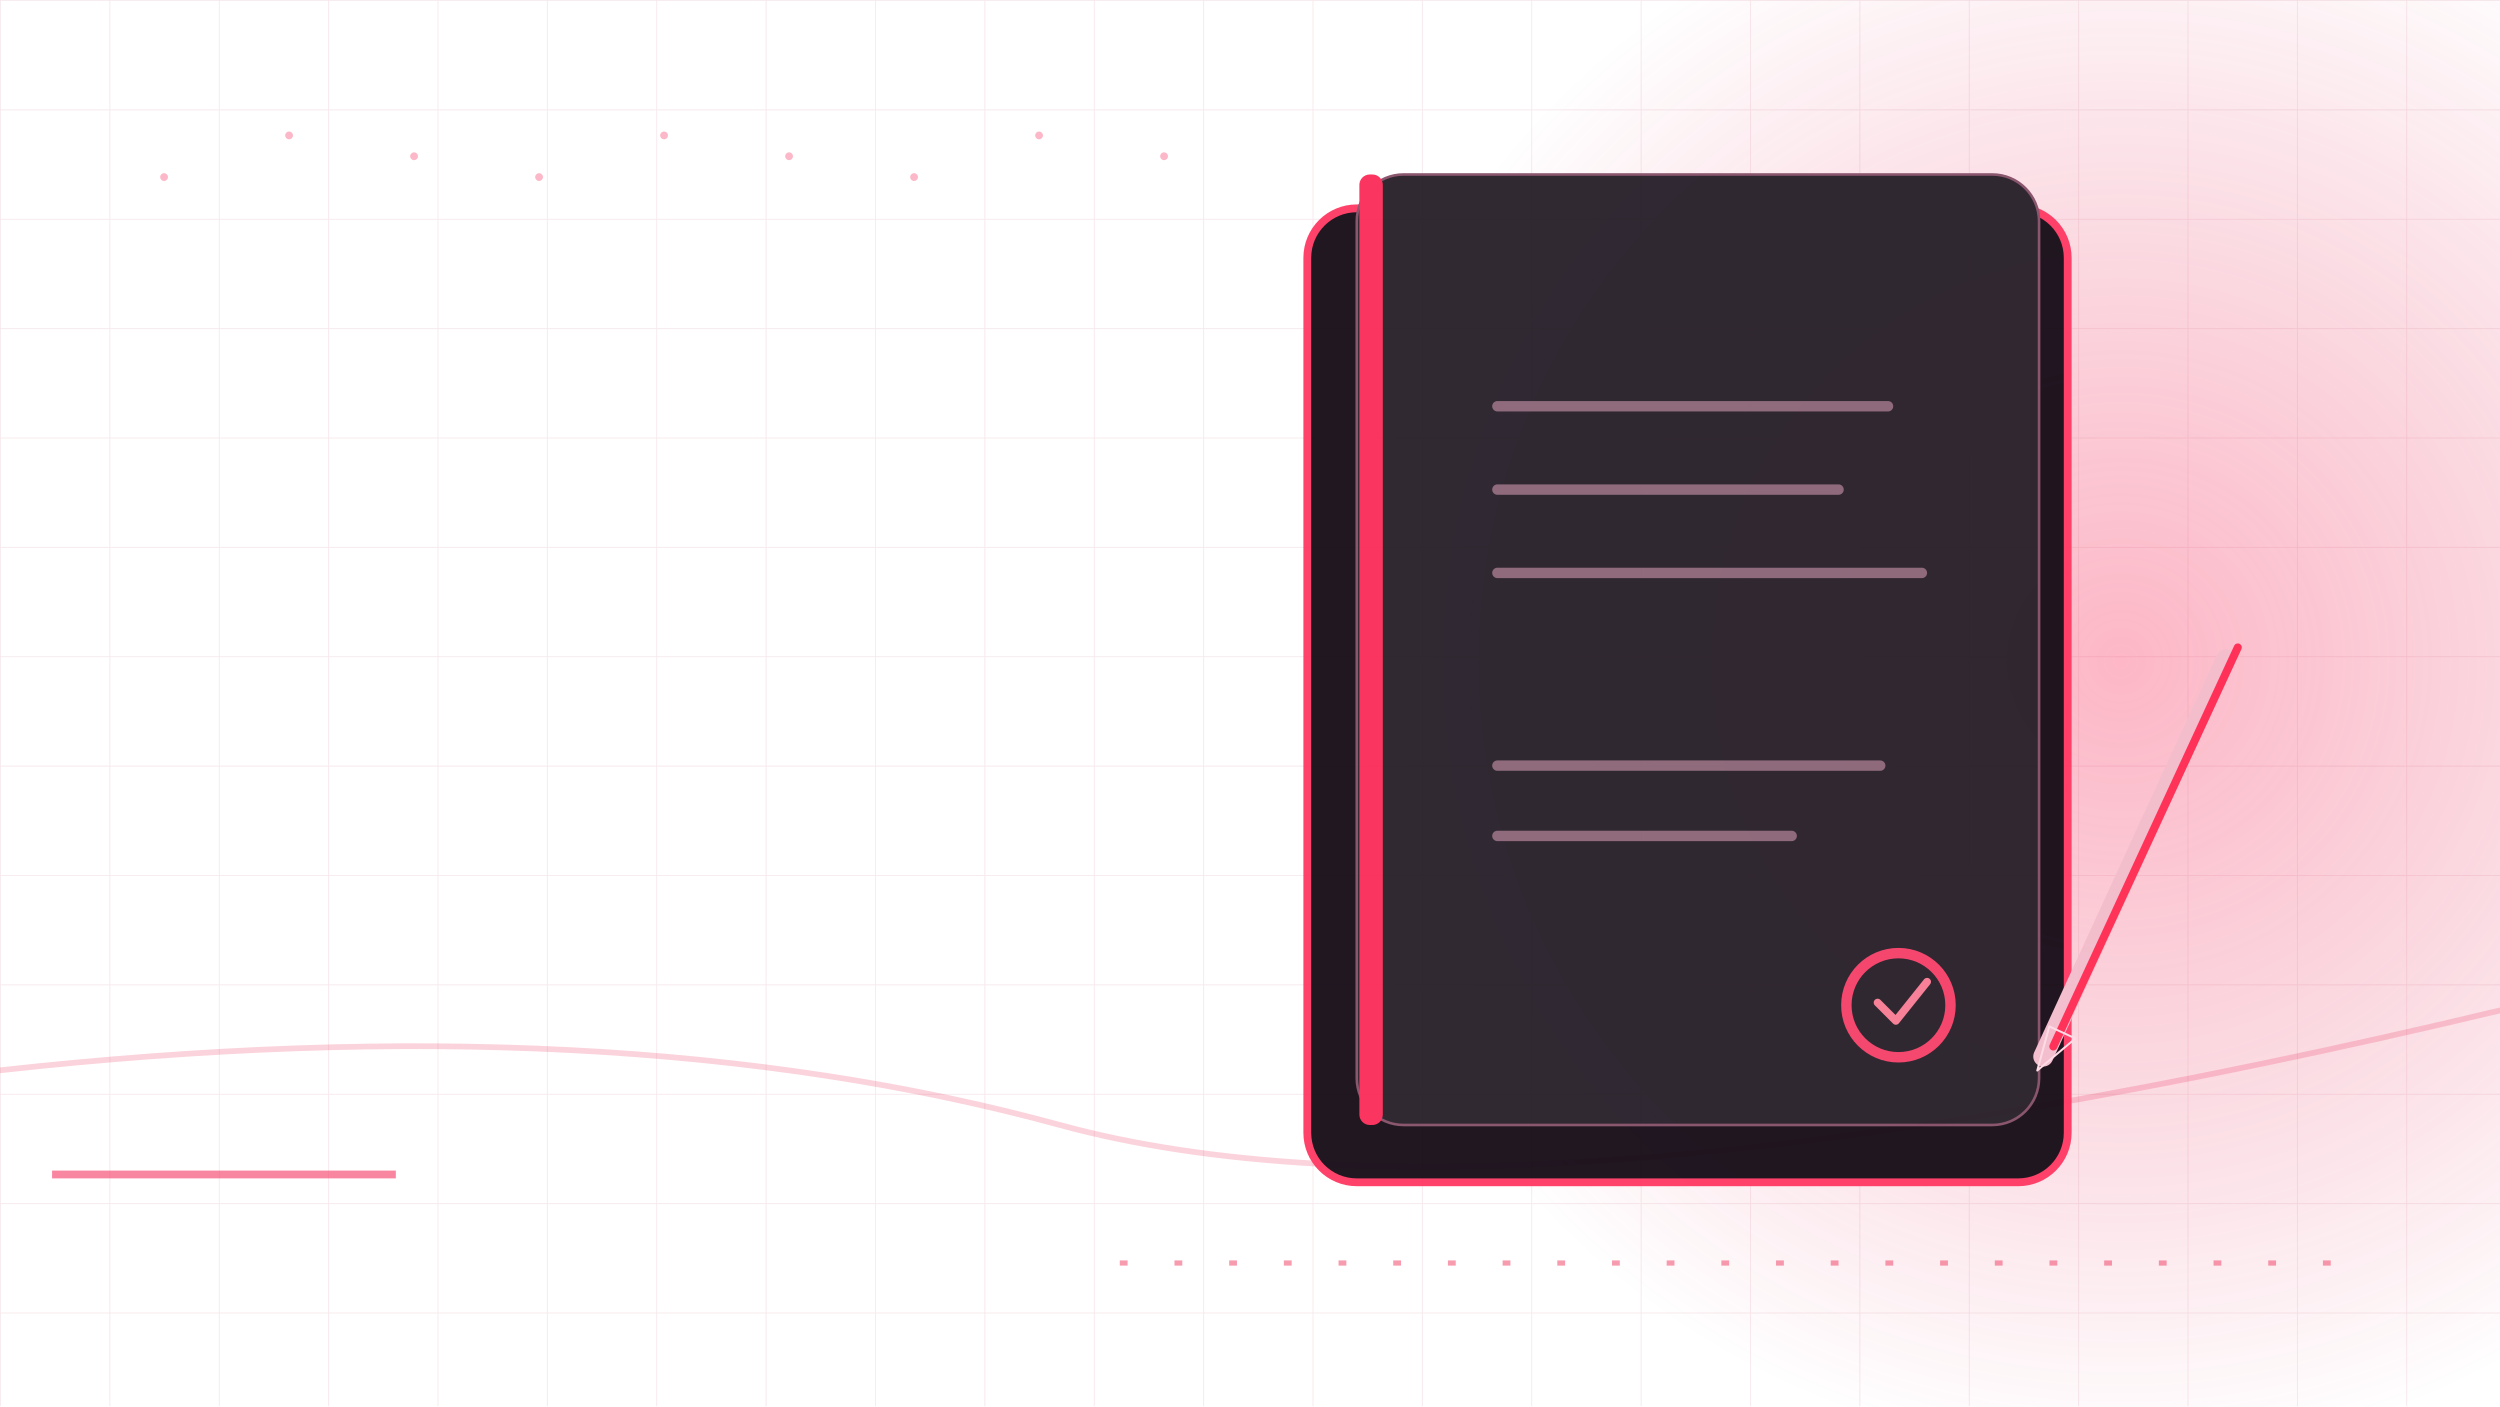
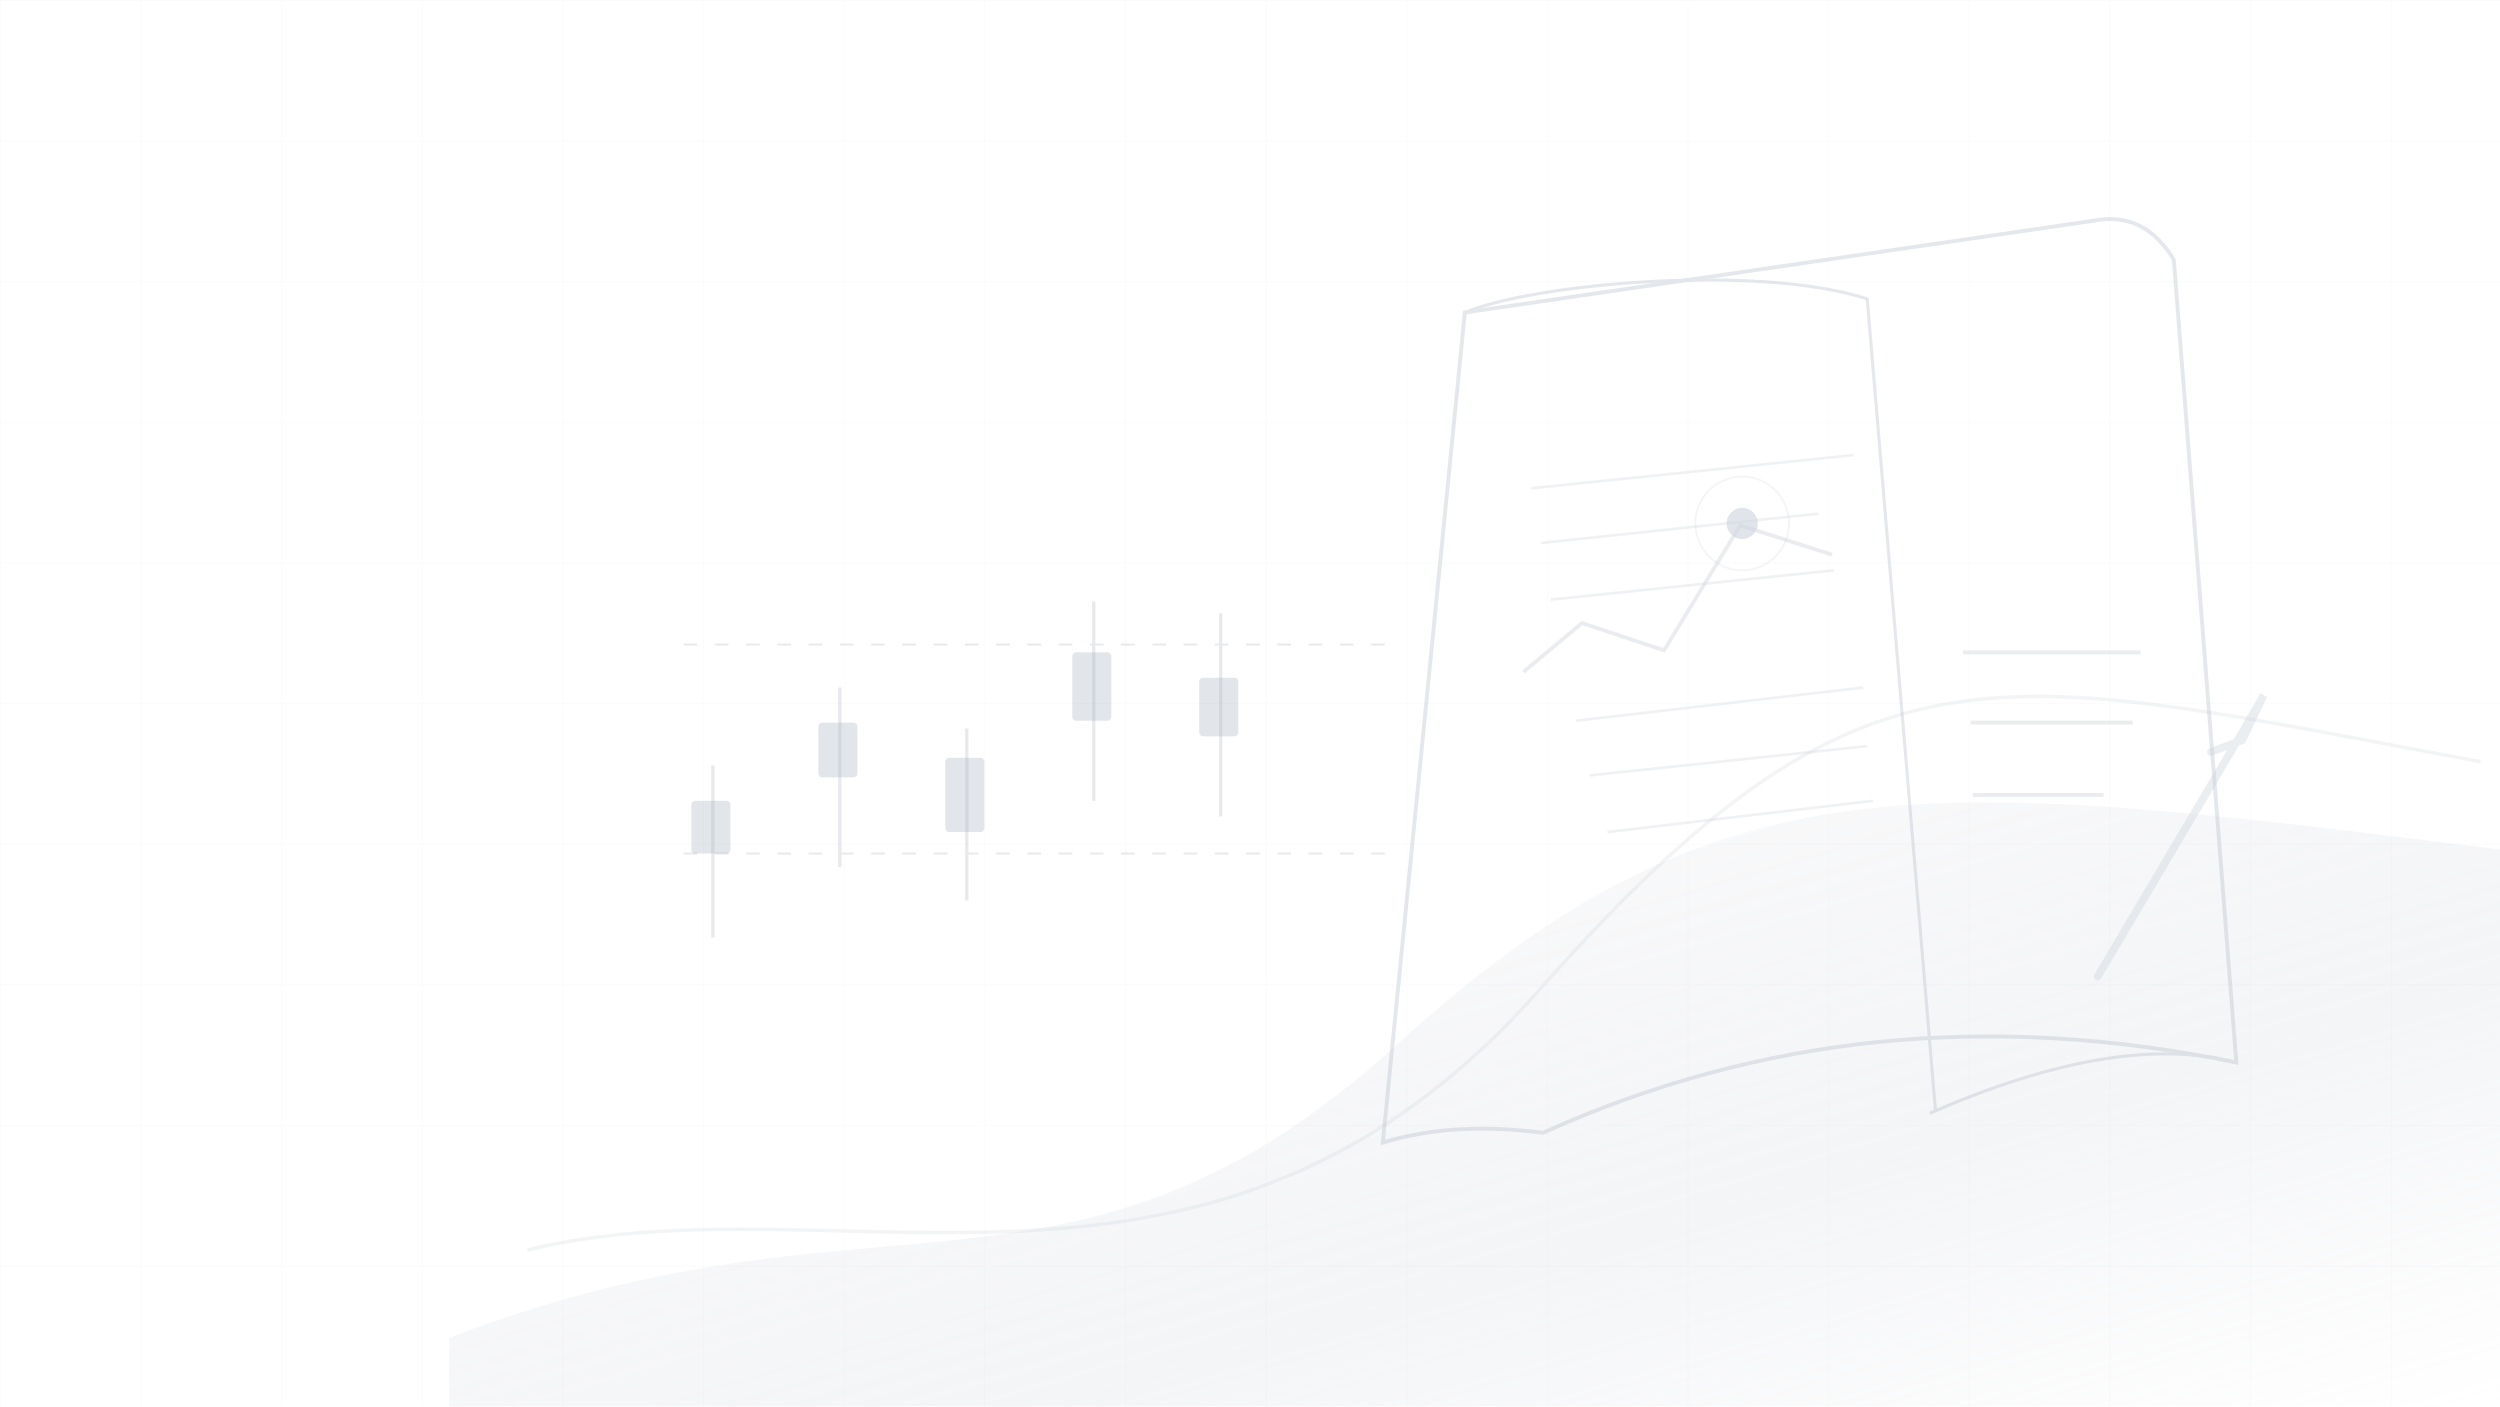
<svg xmlns="http://www.w3.org/2000/svg" width="960" height="540" viewBox="0 0 960 540" role="img" aria-labelledby="title desc">
  <defs>
-     <linearGradient id="bg" x1="0" y1="0" x2="1" y2="1">
-       <stop stop-color="#0a0b11" />
-       <stop offset=".55" stop-color="#120d16" />
-       <stop offset="1" stop-color="#220e1b" />
+     <pattern id="fine" width="72" height="72" patternUnits="userSpaceOnUse">
+       <path d="M72 0H0V72" fill="none" stroke="#A1A8B5" stroke-width=".7" opacity=".24" />
+     </pattern>
+     <linearGradient id="mist" x1="0" y1="0" x2="1" y2="1">
+       <stop stop-color="#9FA5B0" stop-opacity="0" />
+       <stop offset=".65" stop-color="#B0B3BE" stop-opacity=".12" />
+       <stop offset="1" stop-color="#BDC1CC" stop-opacity="0" />
    </linearGradient>
-     <linearGradient id="glass" x1="0" y1="0" x2="1" y2="1">
-       <stop stop-color="#2f1c2b" stop-opacity=".96" />
-       <stop offset="1" stop-color="#130f19" stop-opacity=".96" />
+     <linearGradient id="fade" x1="0" y1="0" x2="1" y2="0">
+       <stop stop-color="#9399A8" stop-opacity="0" />
+       <stop offset=".32" stop-color="#9399A8" stop-opacity=".15" />
+       <stop offset="1" stop-color="#BBC1CD" stop-opacity=".75" />
    </linearGradient>
-     <linearGradient id="red" x1="0" y1="0" x2=".9" y2="1">
-       <stop stop-color="#ff698c" />
-       <stop offset=".42" stop-color="#ff2145" />
-       <stop offset="1" stop-color="#a70735" />
+     <linearGradient id="ribbon" x1="0" y1="0" x2="1" y2="1">
+       <stop stop-color="#969CA8" stop-opacity="0" />
+       <stop offset=".65" stop-color="#BBC1CD" stop-opacity=".16" />
+       <stop offset="1" stop-color="#BBC1CD" stop-opacity="0" />
    </linearGradient>
-     <radialGradient id="glow">
-       <stop stop-color="#fa315d" stop-opacity=".35" />
-       <stop offset="1" stop-color="#d80c40" stop-opacity="0" />
-     </radialGradient>
-     <pattern id="grid" width="42" height="42" patternUnits="userSpaceOnUse">
-       <path d="M42 0H0V42" fill="none" stroke="#b34b68" stroke-width=".65" opacity=".28" />
-     </pattern>
  </defs>
-   <rect x="0" y="0" width="960" height="540" fill="none" />
-   <rect x="0" y="0" width="960" height="540" fill="url(#grid)" opacity=".45" />
-   <circle cx="814" cy="254" r="305" fill="url(#glow)" />
-   <path d="M0 411Q235 385 407 432T960 388" fill="none" stroke="#e7244e" stroke-width="2.2" stroke-linecap="round" stroke-linejoin="round" opacity=".2" />
-   <circle cx="63" cy="68" r="1.5" fill="#f73460" opacity=".35" />
-   <circle cx="111" cy="52" r="1.5" fill="#f73460" opacity=".35" />
-   <circle cx="159" cy="60" r="1.5" fill="#f73460" opacity=".35" />
-   <circle cx="207" cy="68" r="1.5" fill="#f73460" opacity=".35" />
-   <circle cx="255" cy="52" r="1.5" fill="#f73460" opacity=".35" />
-   <circle cx="303" cy="60" r="1.5" fill="#f73460" opacity=".35" />
-   <circle cx="351" cy="68" r="1.5" fill="#f73460" opacity=".35" />
-   <circle cx="399" cy="52" r="1.5" fill="#f73460" opacity=".35" />
-   <circle cx="447" cy="60" r="1.5" fill="#f73460" opacity=".35" />
-   <g opacity=".96">
-     <g transform="translate(502 56) scale(1)">
-       <rect x="0" y="24" width="292" height="374" fill="#170e18" rx="19" stroke="#ff3a64" stroke-width="3" />
-       <rect x="19" y="11" width="262" height="365" fill="#28202a" rx="18" stroke="#855068" />
-       <rect x="20" y="11" width="9" height="365" fill="#fa2d58" rx="4" />
-       <path d="M73 100H223M73 132H204M73 164H236M73 238H220M73 265H186" fill="none" stroke="#b38398" stroke-width="4" stroke-linecap="round" stroke-linejoin="round" opacity=".7" />
-       <circle cx="227" cy="330" r="20" fill="none" stroke="#f54269" stroke-width="4" />
-       <path d="M219 329l7 7 12-15" fill="none" stroke="#f77e95" stroke-width="3" stroke-linecap="round" stroke-linejoin="round" />
+   <g transform="scale(.75)">
+     <rect width="1280" height="720" fill="url(#fine)" opacity=".25" />
+     <path d="M230 685C450 600 550 685 715 535S985 398 1280 435L1280 720H230Z" fill="url(#ribbon)" />
+     <path d="M270 640C430 601 620 697 788 507S1022 344 1270 390" fill="none" stroke="#C9D0D9" stroke-width="1.8" opacity=".24" />
+     <g stroke="#B7BFCA" fill="none" opacity=".37">
+       <path d="M750 160L1072 113Q1098 108 1113 133L1145 544Q956 505 790 580Q744 574 708 585Z" stroke-width="2" />
+       <path d="M750 160C786 145 900 135 956 153L991 569" stroke-width="1.6" />
+       <path d="M988 570Q1084 528 1145 544" stroke-width="1.6" />
    </g>
-     <g transform="translate(780 244) scale(0.77)">
-       <path d="M6 210L97 12" fill="none" stroke="#f3bdcc" stroke-width="10" stroke-linecap="round" stroke-linejoin="round" />
-       <path d="M11 205L103 6" fill="none" stroke="#ff2c53" stroke-width="4" stroke-linecap="round" stroke-linejoin="round" />
-       <path d="M3 217L9 195L22 201Z" fill="none" stroke="#ffdce6" stroke-width="1" stroke-linecap="round" stroke-linejoin="round" />
+     <g stroke="#BCC3CE" stroke-width="1.4" opacity=".23">
+       <path d="M784 250L949 233M789 278L931 263M794 307L939 292M807 369L954 352M814 397L956 382M823 426L959 410" />
    </g>
+     <g stroke="#D0D4DC" stroke-width="2" opacity=".43" fill="none">
+       <path d="M780 344l30-25 42 14 39-64 47 15" />
+       <path d="M1005 334h91M1009 370h83M1010 407h67" />
+     </g>
+     <g stroke="#B1B9C6" opacity=".31" fill="none">
+       <path d="M350 437h360M350 330h360" stroke-dasharray="7 9" />
+       <path d="M365 392v88m65-128v92m65-71v88m65-153v102m65-96v104" stroke-width="1.7" />
+     </g>
+     <g fill="#A4ACBA" opacity=".32">
+       <rect x="354" y="410" width="20" height="27" rx="2" />
+       <rect x="419" y="370" width="20" height="28" rx="2" />
+       <rect x="484" y="388" width="20" height="38" rx="2" />
+       <rect x="549" y="334" width="20" height="35" rx="2" />
+       <rect x="614" y="347" width="20" height="30" rx="2" />
+     </g>
+     <circle cx="892" cy="268" r="8" fill="#CDD4DD" opacity=".6" />
+     <circle cx="892" cy="268" r="24" fill="none" stroke="#BCC6D1" opacity=".18" />
+     <path d="M1074 500l74-125 11-19-11 23-16 6" fill="none" stroke="#CAD1DA" opacity=".38" stroke-width="4" stroke-linecap="round" />
  </g>
-   <path d="M430 485H912" stroke="#f04265" stroke-width="2" stroke-dasharray="3 18" opacity=".52" />
-   <path d="M20 451H152" stroke="#f53661" stroke-width="3" opacity=".6" />
</svg>
